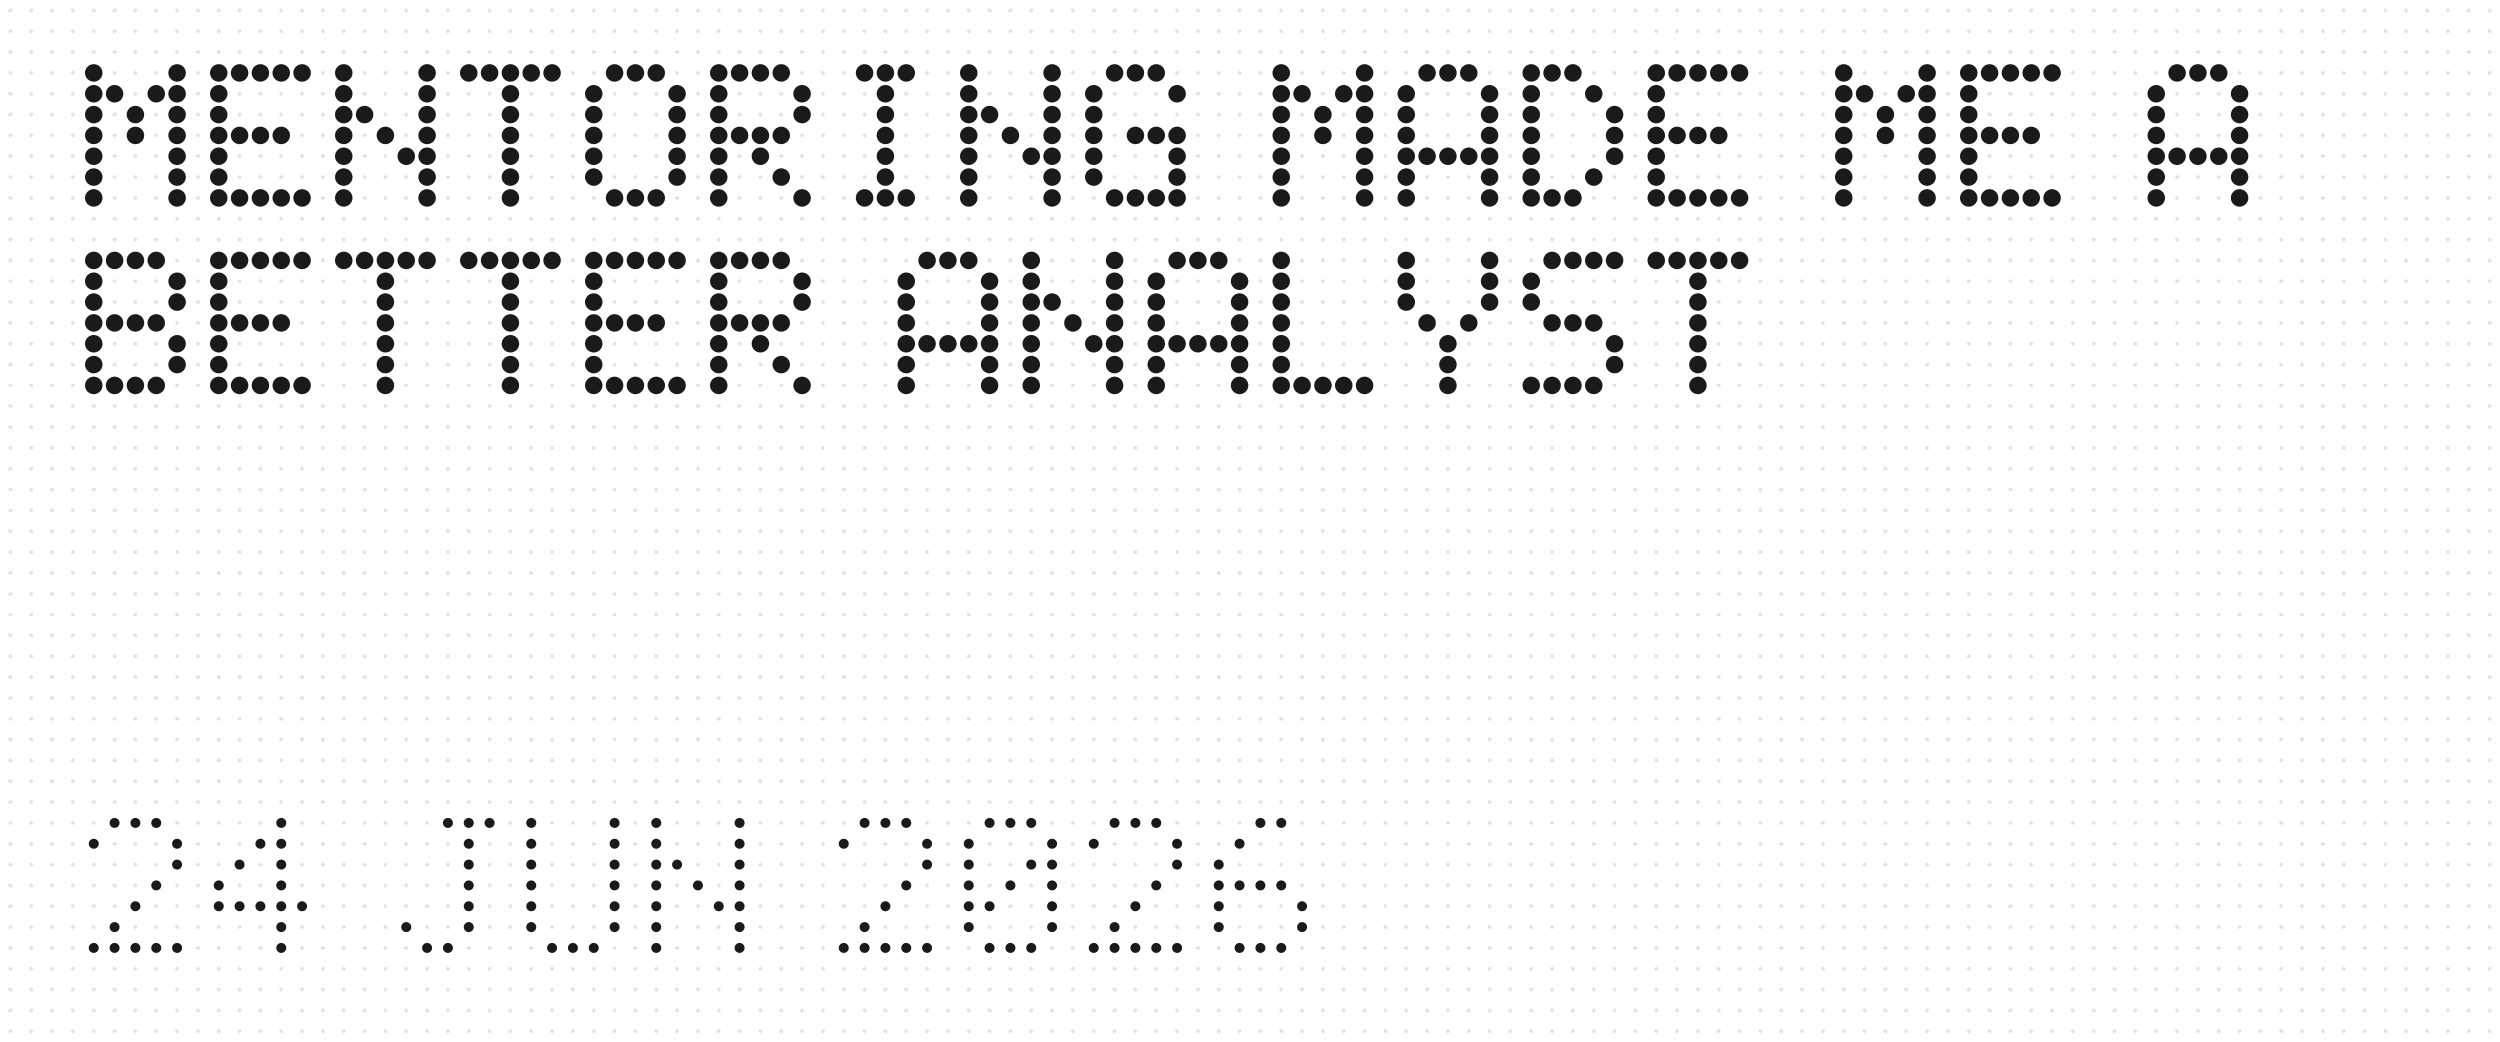
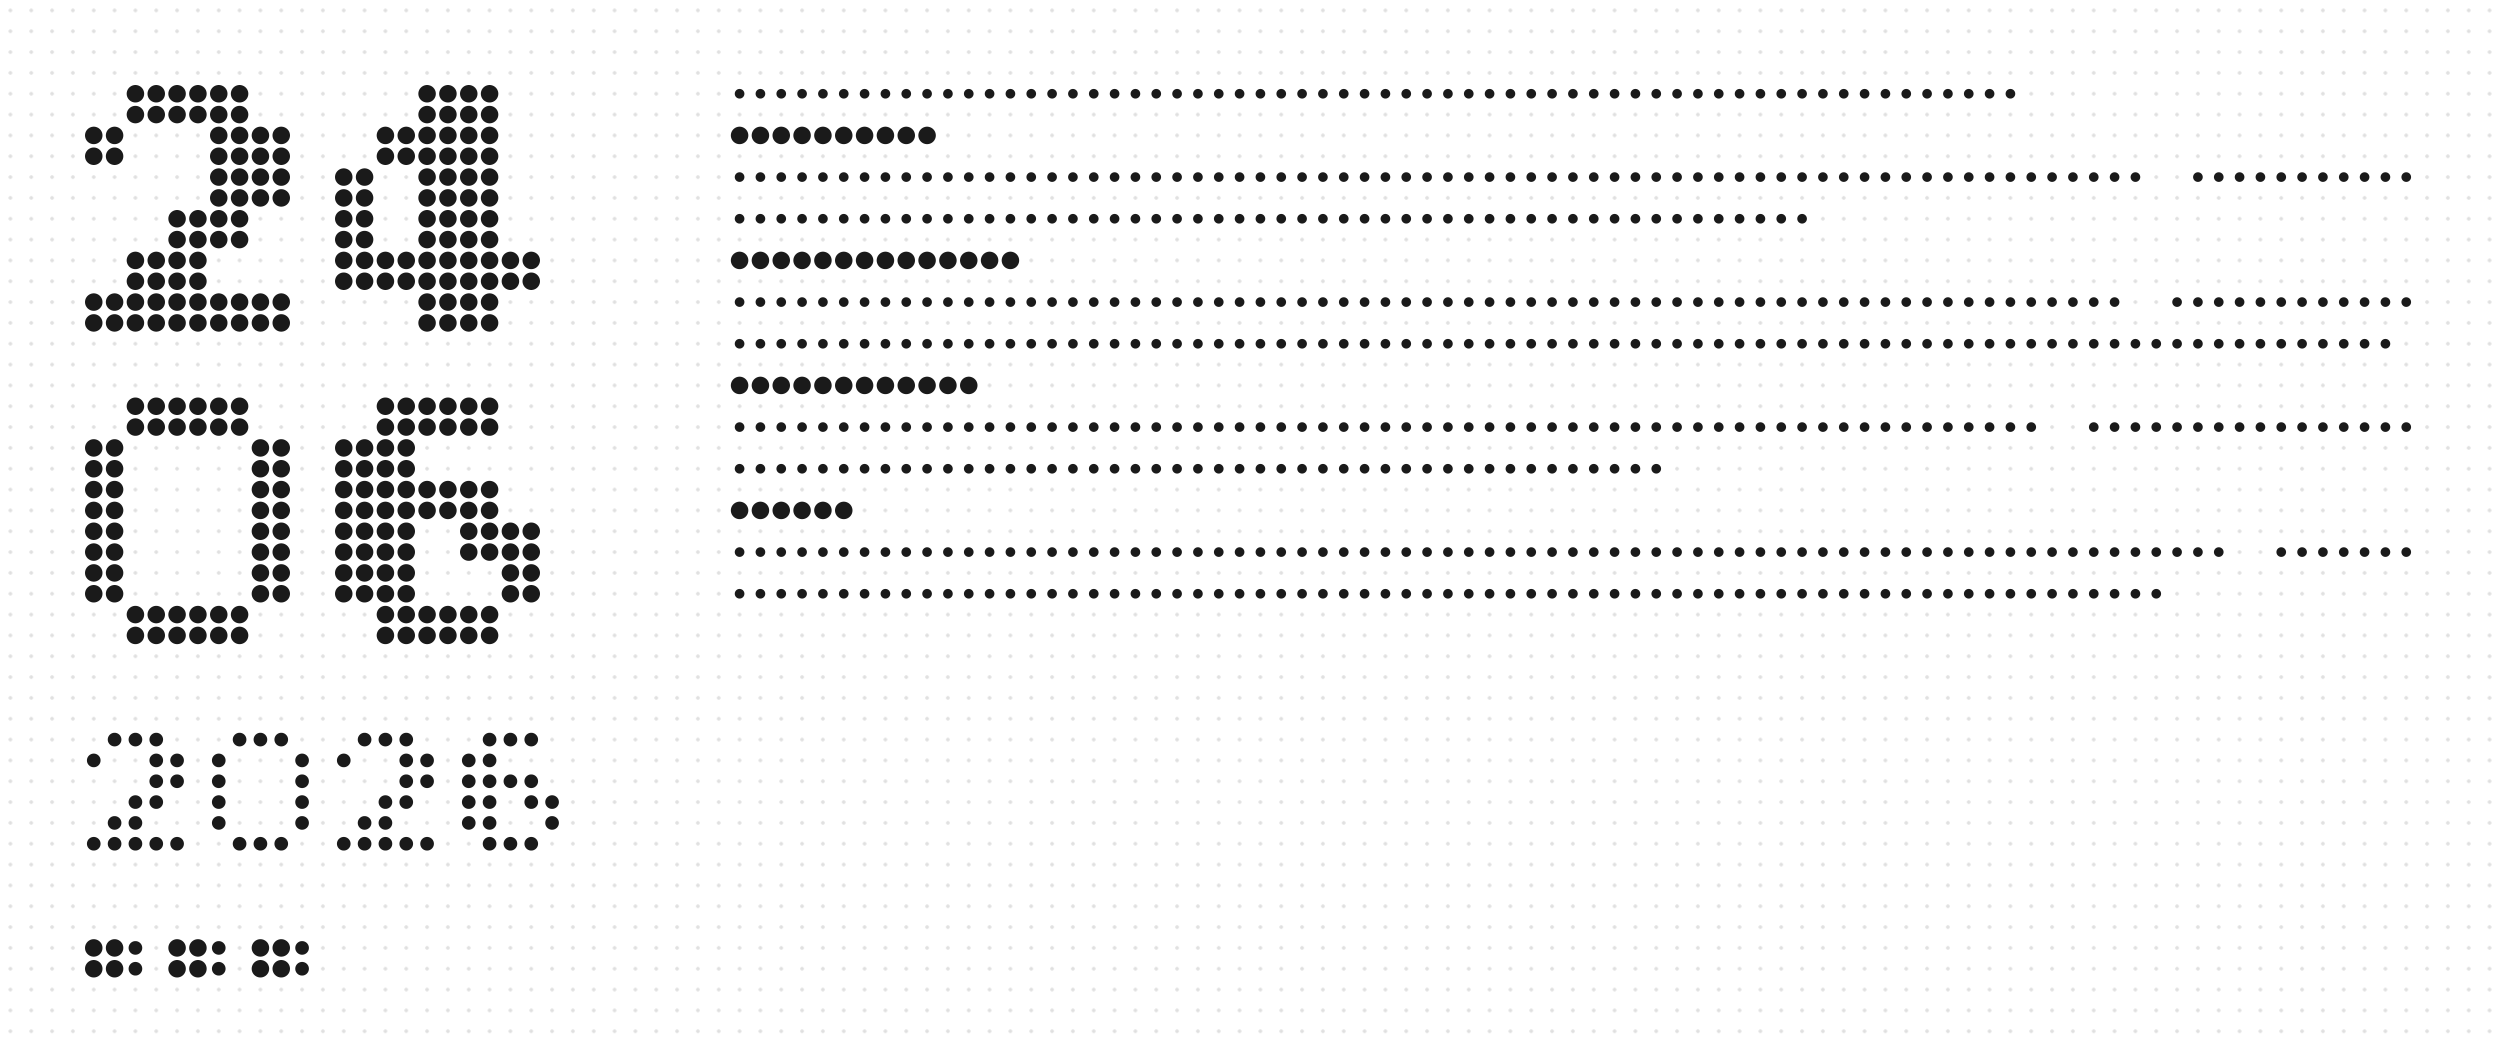
<svg xmlns="http://www.w3.org/2000/svg" viewBox="0 0 600 250" width="600" height="250" fill="none">
  <defs>
    <pattern id="g" width="5" height="5" patternUnits="userSpaceOnUse" x="0" y="0">
      <circle cx="2.5" cy="2.5" r=".45" fill="#1A1A1A" fill-opacity="0.13" />
    </pattern>
  </defs>
  <rect x="0" y="0" width="600" height="250" fill="url(#g)" />
-   <path stroke="#1A1A1A" stroke-width="2.4" stroke-linecap="round" d="M27.5 197.5h0m5 0h0m5 0h0m30 0h0m40 0h0m5 0h0m5 0h0m10 0h0m20 0h0m10 0h0m20 0h0m30 0h0m5 0h0m5 0h0m20 0h0m5 0h0m5 0h0m20 0h0m5 0h0m5 0h0m25 0h0m5 0h0m-285 5h0m20 0h0m20 0h0m5 0h0m45 0h0m15 0h0m20 0h0m10 0h0m20 0h0m25 0h0m20 0h0m10 0h0m20 0h0m10 0h0m20 0h0m15 0h0m-255 5h0m15 0h0m10 0h0m45 0h0m15 0h0m20 0h0m10 0h0m5 0h0m15 0h0m45 0h0m10 0h0m15 0h0m5 0h0m30 0h0m10 0h0m-255 5h0m15 0h0m15 0h0m45 0h0m15 0h0m20 0h0m10 0h0m10 0h0m10 0h0m40 0h0m15 0h0m10 0h0m10 0h0m25 0h0m15 0h0m5 0h0m5 0h0m5 0h0m-275 5h0m20 0h0m5 0h0m5 0h0m5 0h0m5 0h0m40 0h0m15 0h0m20 0h0m10 0h0m15 0h0m5 0h0m35 0h0m20 0h0m5 0h0m15 0h0m20 0h0m20 0h0m20 0h0m-285 5h0m40 0h0m30 0h0m15 0h0m15 0h0m20 0h0m10 0h0m20 0h0m30 0h0m25 0h0m20 0h0m15 0h0m25 0h0m20 0h0m-290 5h0m5 0h0m5 0h0m5 0h0m5 0h0m25 0h0m35 0h0m5 0h0m25 0h0m5 0h0m5 0h0m15 0h0m20 0h0m25 0h0m5 0h0m5 0h0m5 0h0m5 0h0m15 0h0m5 0h0m5 0h0m15 0h0m5 0h0m5 0h0m5 0h0m5 0h0m15 0h0m5 0h0m5 0h0" />
-   <path stroke="#1A1A1A" stroke-width="4.2" stroke-linecap="round" d="M22.5 17.5h0m20 0h0m10 0h0m5 0h0m5 0h0m5 0h0m5 0h0m10 0h0m20 0h0m10 0h0m5 0h0m5 0h0m5 0h0m5 0h0m15 0h0m5 0h0m5 0h0m15 0h0m5 0h0m5 0h0m5 0h0m20 0h0m5 0h0m5 0h0m15 0h0m20 0h0m15 0h0m5 0h0m5 0h0m30 0h0m20 0h0m15 0h0m5 0h0m5 0h0m15 0h0m5 0h0m5 0h0m20 0h0m5 0h0m5 0h0m5 0h0m5 0h0m25 0h0m20 0h0m10 0h0m5 0h0m5 0h0m5 0h0m5 0h0m30 0h0m5 0h0m5 0h0m-510 5h0m5 0h0m10 0h0m5 0h0m10 0h0m30 0h0m20 0h0m20 0h0m20 0h0m20 0h0m10 0h0m20 0h0m20 0h0m20 0h0m20 0h0m10 0h0m20 0h0m25 0h0m5 0h0m10 0h0m5 0h0m10 0h0m20 0h0m10 0h0m15 0h0m15 0h0m45 0h0m5 0h0m10 0h0m5 0h0m10 0h0m45 0h0m20 0h0m-515 5h0m10 0h0m10 0h0m10 0h0m30 0h0m5 0h0m15 0h0m20 0h0m20 0h0m20 0h0m10 0h0m20 0h0m20 0h0m20 0h0m5 0h0m15 0h0m10 0h0m45 0h0m10 0h0m10 0h0m10 0h0m20 0h0m10 0h0m20 0h0m10 0h0m45 0h0m10 0h0m10 0h0m10 0h0m45 0h0m20 0h0m-515 5h0m10 0h0m10 0h0m10 0h0m5 0h0m5 0h0m5 0h0m15 0h0m10 0h0m10 0h0m20 0h0m20 0h0m20 0h0m10 0h0m5 0h0m5 0h0m5 0h0m25 0h0m20 0h0m10 0h0m10 0h0m10 0h0m10 0h0m5 0h0m5 0h0m25 0h0m10 0h0m10 0h0m10 0h0m20 0h0m10 0h0m20 0h0m10 0h0m5 0h0m5 0h0m5 0h0m30 0h0m10 0h0m10 0h0m10 0h0m5 0h0m5 0h0m5 0h0m30 0h0m20 0h0m-515 5h0m20 0h0m10 0h0m30 0h0m15 0h0m5 0h0m20 0h0m20 0h0m20 0h0m10 0h0m10 0h0m30 0h0m20 0h0m15 0h0m5 0h0m10 0h0m20 0h0m25 0h0m20 0h0m10 0h0m5 0h0m5 0h0m5 0h0m5 0h0m10 0h0m20 0h0m10 0h0m45 0h0m20 0h0m10 0h0m45 0h0m5 0h0m5 0h0m5 0h0m5 0h0m-515 5h0m20 0h0m10 0h0m30 0h0m20 0h0m20 0h0m20 0h0m20 0h0m10 0h0m15 0h0m25 0h0m20 0h0m20 0h0m10 0h0m20 0h0m25 0h0m20 0h0m10 0h0m20 0h0m10 0h0m15 0h0m15 0h0m45 0h0m20 0h0m10 0h0m45 0h0m20 0h0m-515 5h0m20 0h0m10 0h0m5 0h0m5 0h0m5 0h0m5 0h0m10 0h0m20 0h0m20 0h0m25 0h0m5 0h0m5 0h0m15 0h0m20 0h0m15 0h0m5 0h0m5 0h0m15 0h0m20 0h0m15 0h0m5 0h0m5 0h0m5 0h0m25 0h0m20 0h0m10 0h0m20 0h0m10 0h0m5 0h0m5 0h0m20 0h0m5 0h0m5 0h0m5 0h0m5 0h0m25 0h0m20 0h0m10 0h0m5 0h0m5 0h0m5 0h0m5 0h0m25 0h0m20 0h0m-515 15h0m5 0h0m5 0h0m5 0h0m15 0h0m5 0h0m5 0h0m5 0h0m5 0h0m10 0h0m5 0h0m5 0h0m5 0h0m5 0h0m10 0h0m5 0h0m5 0h0m5 0h0m5 0h0m10 0h0m5 0h0m5 0h0m5 0h0m5 0h0m10 0h0m5 0h0m5 0h0m5 0h0m35 0h0m5 0h0m5 0h0m15 0h0m20 0h0m15 0h0m5 0h0m5 0h0m15 0h0m30 0h0m20 0h0m15 0h0m5 0h0m5 0h0m5 0h0m10 0h0m5 0h0m5 0h0m5 0h0m5 0h0m-395 5h0m20 0h0m10 0h0m40 0h0m30 0h0m20 0h0m30 0h0m20 0h0m25 0h0m20 0h0m10 0h0m20 0h0m10 0h0m20 0h0m10 0h0m30 0h0m20 0h0m10 0h0m40 0h0m-385 5h0m20 0h0m10 0h0m40 0h0m30 0h0m20 0h0m30 0h0m20 0h0m25 0h0m20 0h0m10 0h0m5 0h0m15 0h0m10 0h0m20 0h0m10 0h0m30 0h0m20 0h0m10 0h0m40 0h0m-385 5h0m5 0h0m5 0h0m5 0h0m15 0h0m5 0h0m5 0h0m5 0h0m25 0h0m30 0h0m20 0h0m5 0h0m5 0h0m5 0h0m15 0h0m5 0h0m5 0h0m5 0h0m30 0h0m20 0h0m10 0h0m10 0h0m10 0h0m10 0h0m20 0h0m10 0h0m35 0h0m10 0h0m20 0h0m5 0h0m5 0h0m25 0h0m-385 5h0m20 0h0m10 0h0m40 0h0m30 0h0m20 0h0m30 0h0m10 0h0m35 0h0m5 0h0m5 0h0m5 0h0m5 0h0m10 0h0m15 0h0m5 0h0m10 0h0m5 0h0m5 0h0m5 0h0m5 0h0m10 0h0m40 0h0m40 0h0m20 0h0m-385 5h0m20 0h0m10 0h0m40 0h0m30 0h0m20 0h0m30 0h0m15 0h0m30 0h0m20 0h0m10 0h0m20 0h0m10 0h0m20 0h0m10 0h0m40 0h0m40 0h0m20 0h0m-385 5h0m5 0h0m5 0h0m5 0h0m15 0h0m5 0h0m5 0h0m5 0h0m5 0h0m20 0h0m30 0h0m20 0h0m5 0h0m5 0h0m5 0h0m5 0h0m10 0h0m20 0h0m25 0h0m20 0h0m10 0h0m20 0h0m10 0h0m20 0h0m10 0h0m5 0h0m5 0h0m5 0h0m5 0h0m20 0h0m20 0h0m5 0h0m5 0h0m5 0h0m25 0h0" />
+   <path stroke="#1A1A1A" stroke-width="2.32" stroke-linecap="round" d="M177.5 22.5h0m5 0h0m5 0h0m5 0h0m5 0h0m5 0h0m5 0h0m5 0h0m5 0h0m5 0h0m5 0h0m5 0h0m5 0h0m5 0h0m5 0h0m5 0h0m5 0h0m5 0h0m5 0h0m5 0h0m5 0h0m5 0h0m5 0h0m5 0h0m5 0h0m5 0h0m5 0h0m5 0h0m5 0h0m5 0h0m5 0h0m5 0h0m5 0h0m5 0h0m5 0h0m5 0h0m5 0h0m5 0h0m5 0h0m5 0h0m5 0h0m5 0h0m5 0h0m5 0h0m5 0h0m5 0h0m5 0h0m5 0h0m5 0h0m5 0h0m5 0h0m5 0h0m5 0h0m5 0h0m5 0h0m5 0h0m5 0h0m5 0h0m5 0h0m5 0h0m5 0h0m5 0h0m-305 20h0m5 0h0m5 0h0m5 0h0m5 0h0m5 0h0m5 0h0m5 0h0m5 0h0m5 0h0m5 0h0m5 0h0m5 0h0m5 0h0m5 0h0m5 0h0m5 0h0m5 0h0m5 0h0m5 0h0m5 0h0m5 0h0m5 0h0m5 0h0m5 0h0m5 0h0m5 0h0m5 0h0m5 0h0m5 0h0m5 0h0m5 0h0m5 0h0m5 0h0m5 0h0m5 0h0m5 0h0m5 0h0m5 0h0m5 0h0m5 0h0m5 0h0m5 0h0m5 0h0m5 0h0m5 0h0m5 0h0m5 0h0m5 0h0m5 0h0m5 0h0m5 0h0m5 0h0m5 0h0m5 0h0m5 0h0m5 0h0m5 0h0m5 0h0m5 0h0m5 0h0m5 0h0m5 0h0m5 0h0m5 0h0m5 0h0m5 0h0m5 0h0m15 0h0m5 0h0m5 0h0m5 0h0m5 0h0m5 0h0m5 0h0m5 0h0m5 0h0m5 0h0m5 0h0m-400 10h0m5 0h0m5 0h0m5 0h0m5 0h0m5 0h0m5 0h0m5 0h0m5 0h0m5 0h0m5 0h0m5 0h0m5 0h0m5 0h0m5 0h0m5 0h0m5 0h0m5 0h0m5 0h0m5 0h0m5 0h0m5 0h0m5 0h0m5 0h0m5 0h0m5 0h0m5 0h0m5 0h0m5 0h0m5 0h0m5 0h0m5 0h0m5 0h0m5 0h0m5 0h0m5 0h0m5 0h0m5 0h0m5 0h0m5 0h0m5 0h0m5 0h0m5 0h0m5 0h0m5 0h0m5 0h0m5 0h0m5 0h0m5 0h0m5 0h0m5 0h0m5 0h0m-255 20h0m5 0h0m5 0h0m5 0h0m5 0h0m5 0h0m5 0h0m5 0h0m5 0h0m5 0h0m5 0h0m5 0h0m5 0h0m5 0h0m5 0h0m5 0h0m5 0h0m5 0h0m5 0h0m5 0h0m5 0h0m5 0h0m5 0h0m5 0h0m5 0h0m5 0h0m5 0h0m5 0h0m5 0h0m5 0h0m5 0h0m5 0h0m5 0h0m5 0h0m5 0h0m5 0h0m5 0h0m5 0h0m5 0h0m5 0h0m5 0h0m5 0h0m5 0h0m5 0h0m5 0h0m5 0h0m5 0h0m5 0h0m5 0h0m5 0h0m5 0h0m5 0h0m5 0h0m5 0h0m5 0h0m5 0h0m5 0h0m5 0h0m5 0h0m5 0h0m5 0h0m5 0h0m5 0h0m5 0h0m5 0h0m5 0h0m5 0h0m15 0h0m5 0h0m5 0h0m5 0h0m5 0h0m5 0h0m5 0h0m5 0h0m5 0h0m5 0h0m5 0h0m5 0h0m-400 10h0m5 0h0m5 0h0m5 0h0m5 0h0m5 0h0m5 0h0m5 0h0m5 0h0m5 0h0m5 0h0m5 0h0m5 0h0m5 0h0m5 0h0m5 0h0m5 0h0m5 0h0m5 0h0m5 0h0m5 0h0m5 0h0m5 0h0m5 0h0m5 0h0m5 0h0m5 0h0m5 0h0m5 0h0m5 0h0m5 0h0m5 0h0m5 0h0m5 0h0m5 0h0m5 0h0m5 0h0m5 0h0m5 0h0m5 0h0m5 0h0m5 0h0m5 0h0m5 0h0m5 0h0m5 0h0m5 0h0m5 0h0m5 0h0m5 0h0m5 0h0m5 0h0m5 0h0m5 0h0m5 0h0m5 0h0m5 0h0m5 0h0m5 0h0m5 0h0m5 0h0m5 0h0m5 0h0m5 0h0m5 0h0m5 0h0m5 0h0m5 0h0m5 0h0m5 0h0m5 0h0m5 0h0m5 0h0m5 0h0m5 0h0m5 0h0m5 0h0m5 0h0m5 0h0m5 0h0m-395 20h0m5 0h0m5 0h0m5 0h0m5 0h0m5 0h0m5 0h0m5 0h0m5 0h0m5 0h0m5 0h0m5 0h0m5 0h0m5 0h0m5 0h0m5 0h0m5 0h0m5 0h0m5 0h0m5 0h0m5 0h0m5 0h0m5 0h0m5 0h0m5 0h0m5 0h0m5 0h0m5 0h0m5 0h0m5 0h0m5 0h0m5 0h0m5 0h0m5 0h0m5 0h0m5 0h0m5 0h0m5 0h0m5 0h0m5 0h0m5 0h0m5 0h0m5 0h0m5 0h0m5 0h0m5 0h0m5 0h0m5 0h0m5 0h0m5 0h0m5 0h0m5 0h0m5 0h0m5 0h0m5 0h0m5 0h0m5 0h0m5 0h0m5 0h0m5 0h0m5 0h0m5 0h0m5 0h0m15 0h0m5 0h0m5 0h0m5 0h0m5 0h0m5 0h0m5 0h0m5 0h0m5 0h0m5 0h0m5 0h0m5 0h0m5 0h0m5 0h0m5 0h0m5 0h0m-400 10h0m5 0h0m5 0h0m5 0h0m5 0h0m5 0h0m5 0h0m5 0h0m5 0h0m5 0h0m5 0h0m5 0h0m5 0h0m5 0h0m5 0h0m5 0h0m5 0h0m5 0h0m5 0h0m5 0h0m5 0h0m5 0h0m5 0h0m5 0h0m5 0h0m5 0h0m5 0h0m5 0h0m5 0h0m5 0h0m5 0h0m5 0h0m5 0h0m5 0h0m5 0h0m5 0h0m5 0h0m5 0h0m5 0h0m5 0h0m5 0h0m5 0h0m5 0h0m5 0h0m5 0h0m-220 20h0m5 0h0m5 0h0m5 0h0m5 0h0m5 0h0m5 0h0m5 0h0m5 0h0m5 0h0m5 0h0m5 0h0m5 0h0m5 0h0m5 0h0m5 0h0m5 0h0m5 0h0m5 0h0m5 0h0m5 0h0m5 0h0m5 0h0m5 0h0m5 0h0m5 0h0m5 0h0m5 0h0m5 0h0m5 0h0m5 0h0m5 0h0m5 0h0m5 0h0m5 0h0m5 0h0m5 0h0m5 0h0m5 0h0m5 0h0m5 0h0m5 0h0m5 0h0m5 0h0m5 0h0m5 0h0m5 0h0m5 0h0m5 0h0m5 0h0m5 0h0m5 0h0m5 0h0m5 0h0m5 0h0m5 0h0m5 0h0m5 0h0m5 0h0m5 0h0m5 0h0m5 0h0m5 0h0m5 0h0m5 0h0m5 0h0m5 0h0m5 0h0m5 0h0m5 0h0m5 0h0m5 0h0m15 0h0m5 0h0m5 0h0m5 0h0m5 0h0m5 0h0m5 0h0m-400 10h0m5 0h0m5 0h0m5 0h0m5 0h0m5 0h0m5 0h0m5 0h0m5 0h0m5 0h0m5 0h0m5 0h0m5 0h0m5 0h0m5 0h0m5 0h0m5 0h0m5 0h0m5 0h0m5 0h0m5 0h0m5 0h0m5 0h0m5 0h0m5 0h0m5 0h0m5 0h0m5 0h0m5 0h0m5 0h0m5 0h0m5 0h0m5 0h0m5 0h0m5 0h0m5 0h0m5 0h0m5 0h0m5 0h0m5 0h0m5 0h0m5 0h0m5 0h0m5 0h0m5 0h0m5 0h0m5 0h0m5 0h0m5 0h0m5 0h0m5 0h0m5 0h0m5 0h0m5 0h0m5 0h0m5 0h0m5 0h0m5 0h0m5 0h0m5 0h0m5 0h0m5 0h0m5 0h0m5 0h0m5 0h0m5 0h0m5 0h0m5 0h0m5 0h0" />
+   <path stroke="#1A1A1A" stroke-width="3.28" stroke-linecap="round" d="M27.5 177.5h0m5 0h0m5 0h0m20 0h0m5 0h0m5 0h0m20 0h0m5 0h0m5 0h0m20 0h0m5 0h0m5 0h0m-105 5h0m15 0h0m5 0h0m10 0h0m20 0h0m10 0h0m15 0h0m5 0h0m10 0h0m5 0h0m-80 5h0m5 0h0m10 0h0m20 0h0m25 0h0m5 0h0m10 0h0m5 0h0m5 0h0m5 0h0m-95 5h0m5 0h0m15 0h0m20 0h0m20 0h0m5 0h0m15 0h0m5 0h0m10 0h0m5 0h0m-105 5h0m5 0h0m20 0h0m20 0h0m15 0h0m5 0h0m20 0h0m5 0h0m15 0h0m-110 5h0m5 0h0m5 0h0m5 0h0m5 0h0m15 0h0m5 0h0m5 0h0m15 0h0m5 0h0m5 0h0m5 0h0m5 0h0m15 0h0m5 0h0m5 0h0m-95 25h0m20 0h0m20 0h0m-40 5h0m20 0h0m20 0h0" />
+   <path stroke="#1A1A1A" stroke-width="4.2" stroke-linecap="round" d="M32.5 22.5h0m5 0h0m5 0h0m5 0h0m5 0h0m5 0h0m45 0h0m5 0h0m5 0h0m5 0h0m-85 5h0m5 0h0m5 0h0m5 0h0m5 0h0m5 0h0m45 0h0m5 0h0m5 0h0m5 0h0m-95 5h0m5 0h0m25 0h0m5 0h0m5 0h0m5 0h0m25 0h0m5 0h0m5 0h0m5 0h0m5 0h0m5 0h0m60 0h0m5 0h0m5 0h0m5 0h0m5 0h0m5 0h0m5 0h0m5 0h0m5 0h0m5 0h0m-200 5h0m5 0h0m25 0h0m5 0h0m5 0h0m5 0h0m25 0h0m5 0h0m5 0h0m5 0h0m5 0h0m5 0h0m-65 5h0m5 0h0m5 0h0m5 0h0m15 0h0m5 0h0m15 0h0m5 0h0m5 0h0m5 0h0m-65 5h0m5 0h0m5 0h0m5 0h0m15 0h0m5 0h0m15 0h0m5 0h0m5 0h0m5 0h0m-75 5h0m5 0h0m5 0h0m5 0h0m25 0h0m5 0h0m15 0h0m5 0h0m5 0h0m5 0h0m-75 5h0m5 0h0m5 0h0m5 0h0m25 0h0m5 0h0m15 0h0m5 0h0m5 0h0m5 0h0m-85 5h0m5 0h0m5 0h0m5 0h0m35 0h0m5 0h0m5 0h0m5 0h0m5 0h0m5 0h0m5 0h0m5 0h0m5 0h0m5 0h0m50 0h0m5 0h0m5 0h0m5 0h0m5 0h0m5 0h0m5 0h0m5 0h0m5 0h0m5 0h0m5 0h0m5 0h0m5 0h0m5 0h0m-210 5h0m5 0h0m5 0h0m5 0h0m35 0h0m5 0h0m5 0h0m5 0h0m5 0h0m5 0h0m5 0h0m5 0h0m5 0h0m5 0h0m-105 5h0m5 0h0m5 0h0m5 0h0m5 0h0m5 0h0m5 0h0m5 0h0m5 0h0m5 0h0m35 0h0m5 0h0m5 0h0m5 0h0m-95 5h0m5 0h0m5 0h0m5 0h0m5 0h0m5 0h0m5 0h0m5 0h0m5 0h0m5 0h0m35 0h0m5 0h0m5 0h0m5 0h0m60 15h0m5 0h0m5 0h0m5 0h0m5 0h0m5 0h0m5 0h0m5 0h0m5 0h0m5 0h0m5 0h0m5 0h0m-200 5h0m5 0h0m5 0h0m5 0h0m5 0h0m5 0h0m35 0h0m5 0h0m5 0h0m5 0h0m5 0h0m5 0h0m-85 5h0m5 0h0m5 0h0m5 0h0m5 0h0m5 0h0m35 0h0m5 0h0m5 0h0m5 0h0m5 0h0m5 0h0m-95 5h0m5 0h0m35 0h0m5 0h0m15 0h0m5 0h0m5 0h0m5 0h0m-75 5h0m5 0h0m35 0h0m5 0h0m15 0h0m5 0h0m5 0h0m5 0h0m-75 5h0m5 0h0m35 0h0m5 0h0m15 0h0m5 0h0m5 0h0m5 0h0m5 0h0m5 0h0m5 0h0m5 0h0m-95 5h0m5 0h0m35 0h0m5 0h0m15 0h0m5 0h0m5 0h0m5 0h0m5 0h0m5 0h0m5 0h0m5 0h0m60 0h0m5 0h0m5 0h0m5 0h0m5 0h0m5 0h0m-180 5h0m5 0h0m35 0h0m5 0h0m15 0h0m5 0h0m5 0h0m5 0h0m15 0h0m5 0h0m5 0h0m5 0h0m-105 5h0m5 0h0m35 0h0m5 0h0m15 0h0m5 0h0m5 0h0m5 0h0m15 0h0m5 0h0m5 0h0m5 0h0m-105 5h0m5 0h0m35 0h0m5 0h0m15 0h0m5 0h0m5 0h0m5 0h0m25 0h0m5 0h0m-105 5h0m5 0h0m35 0h0m5 0h0m15 0h0m5 0h0m5 0h0m5 0h0m25 0h0m5 0h0m-95 5h0m5 0h0m5 0h0m5 0h0m5 0h0m5 0h0m35 0h0m5 0h0m5 0h0m5 0h0m5 0h0m5 0h0m-85 5h0m5 0h0m5 0h0m5 0h0m5 0h0m5 0h0m35 0h0m5 0h0m5 0h0m5 0h0m5 0h0m5 0h0m-95 75h0m5 0h0m15 0h0m5 0h0m15 0h0m5 0h0m-45 5h0m5 0h0m15 0h0m5 0h0m15 0h0m5 0h0" />
</svg>
